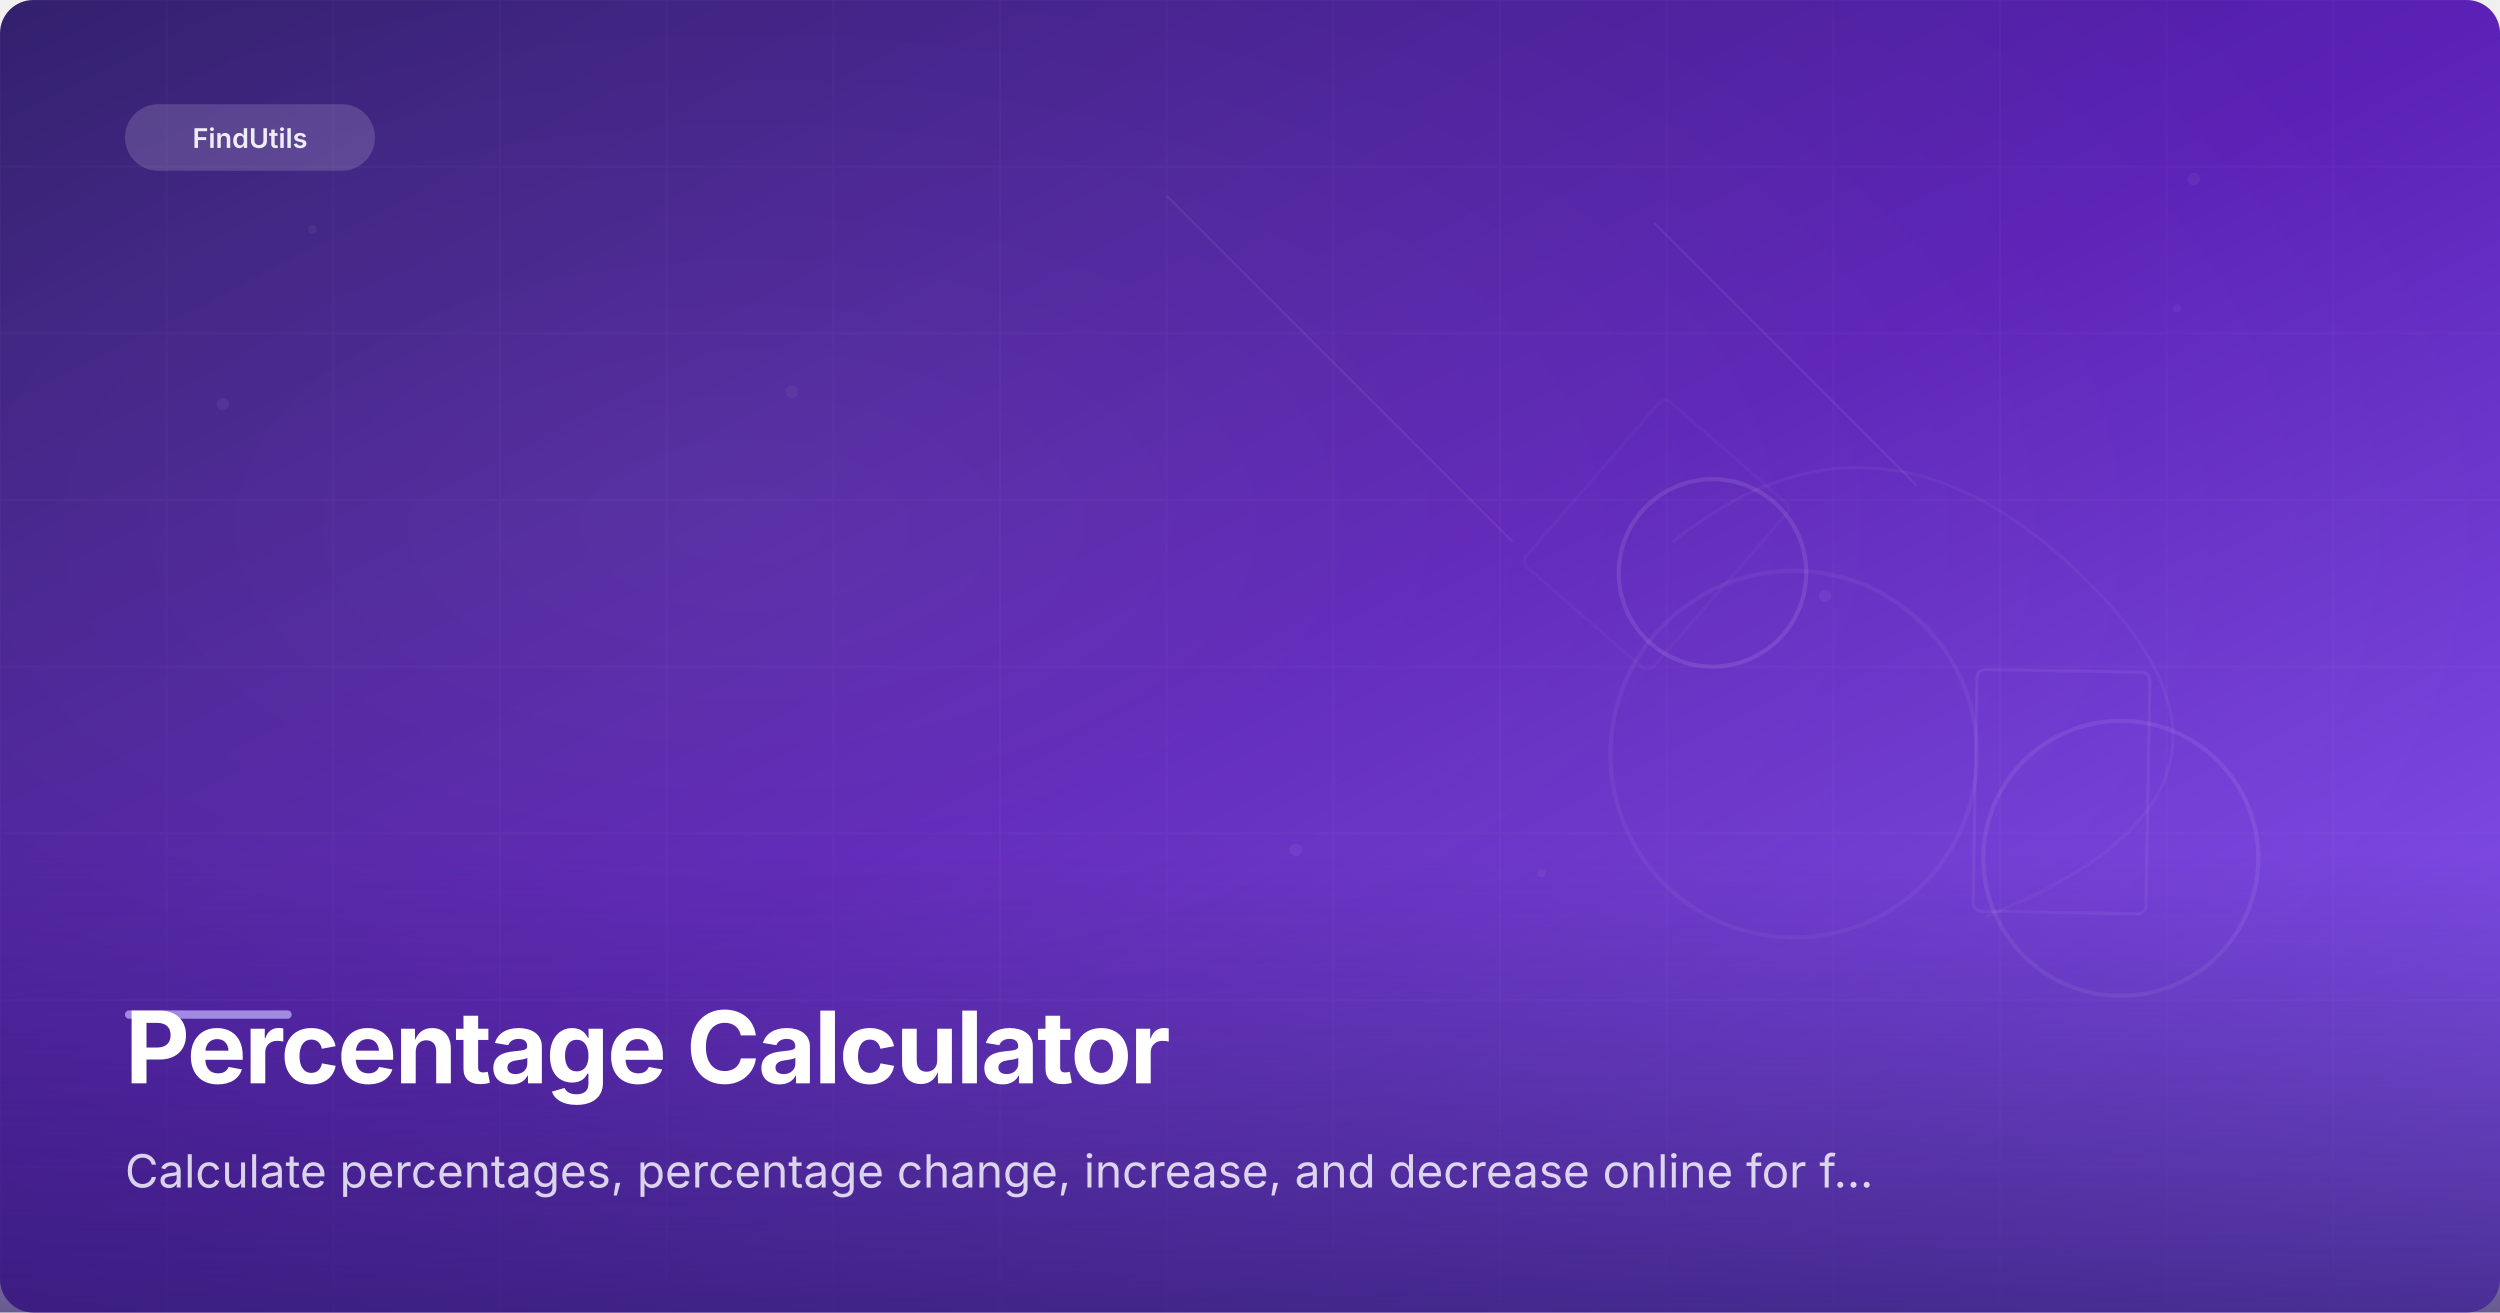
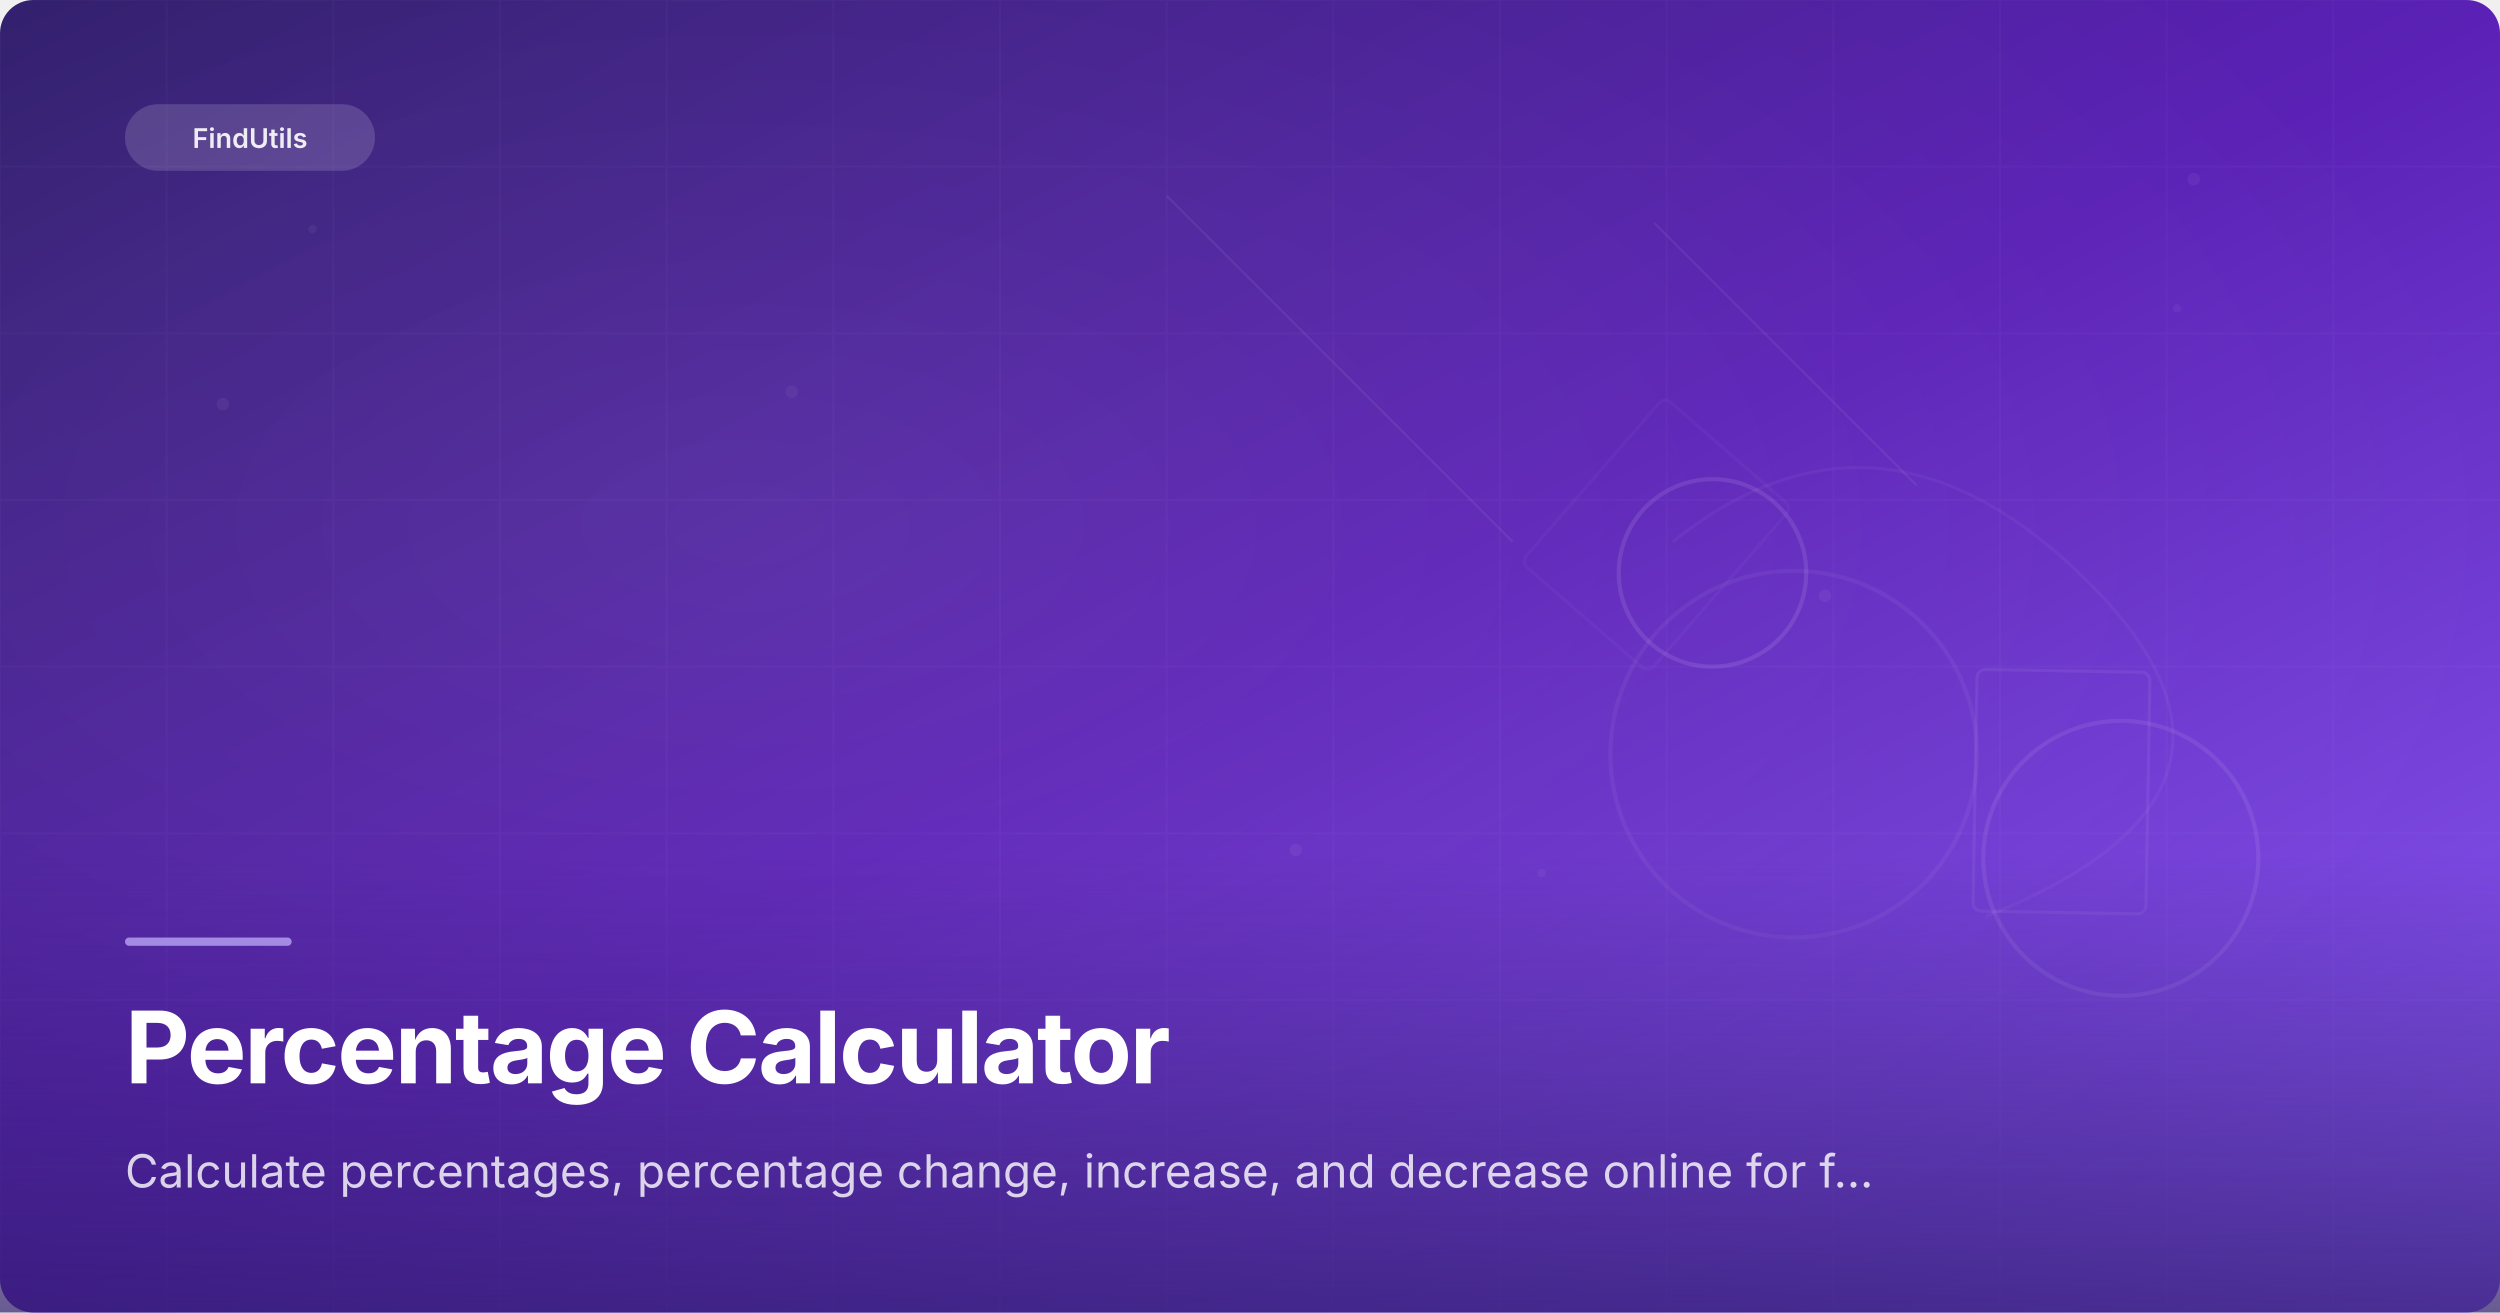
<svg xmlns="http://www.w3.org/2000/svg" width="1200" height="630" viewBox="0 0 1200 630">
  <defs>
    <linearGradient id="bg" x1="0%" y1="0%" x2="100%" y2="100%">
      <stop offset="0%" stop-color="#2d1b69" />
      <stop offset="50%" stop-color="#5b21b6" />
      <stop offset="100%" stop-color="#8b5cf6" />
    </linearGradient>
    <radialGradient id="glow" cx="30%" cy="40%" r="70%">
      <stop offset="0%" stop-color="white" stop-opacity="0.08" />
      <stop offset="100%" stop-color="white" stop-opacity="0" />
    </radialGradient>
    <linearGradient id="bottom-fade" x1="0%" y1="0%" x2="0%" y2="100%">
      <stop offset="0%" stop-color="#2d1b69" stop-opacity="0" />
      <stop offset="100%" stop-color="#2d1b69" stop-opacity="0.7" />
    </linearGradient>
  </defs>
  <rect width="1200" height="630" rx="16" fill="url(#bg)" />
  <rect width="1200" height="630" rx="16" fill="url(#glow)" />
  <g opacity="0.025">
    <line x1="0" y1="0" x2="0" y2="630" stroke="white" stroke-width="1" />
    <line x1="80" y1="0" x2="80" y2="630" stroke="white" stroke-width="1" />
    <line x1="160" y1="0" x2="160" y2="630" stroke="white" stroke-width="1" />
    <line x1="240" y1="0" x2="240" y2="630" stroke="white" stroke-width="1" />
    <line x1="320" y1="0" x2="320" y2="630" stroke="white" stroke-width="1" />
    <line x1="400" y1="0" x2="400" y2="630" stroke="white" stroke-width="1" />
    <line x1="480" y1="0" x2="480" y2="630" stroke="white" stroke-width="1" />
    <line x1="560" y1="0" x2="560" y2="630" stroke="white" stroke-width="1" />
    <line x1="640" y1="0" x2="640" y2="630" stroke="white" stroke-width="1" />
    <line x1="720" y1="0" x2="720" y2="630" stroke="white" stroke-width="1" />
    <line x1="800" y1="0" x2="800" y2="630" stroke="white" stroke-width="1" />
    <line x1="880" y1="0" x2="880" y2="630" stroke="white" stroke-width="1" />
    <line x1="960" y1="0" x2="960" y2="630" stroke="white" stroke-width="1" />
    <line x1="1040" y1="0" x2="1040" y2="630" stroke="white" stroke-width="1" />
    <line x1="1120" y1="0" x2="1120" y2="630" stroke="white" stroke-width="1" />
    <line x1="0" y1="0" x2="1200" y2="0" stroke="white" stroke-width="1" />
    <line x1="0" y1="80" x2="1200" y2="80" stroke="white" stroke-width="1" />
    <line x1="0" y1="160" x2="1200" y2="160" stroke="white" stroke-width="1" />
    <line x1="0" y1="240" x2="1200" y2="240" stroke="white" stroke-width="1" />
    <line x1="0" y1="320" x2="1200" y2="320" stroke="white" stroke-width="1" />
    <line x1="0" y1="400" x2="1200" y2="400" stroke="white" stroke-width="1" />
    <line x1="0" y1="480" x2="1200" y2="480" stroke="white" stroke-width="1" />
    <line x1="0" y1="560" x2="1200" y2="560" stroke="white" stroke-width="1" />
  </g>
  <g>
    <circle cx="1018" cy="412" r="66" fill="none" stroke="white" stroke-width="2" opacity="0.08" />
    <circle cx="861" cy="362" r="88" fill="none" stroke="white" stroke-width="2" opacity="0.05" />
    <circle cx="822" cy="275" r="45" fill="none" stroke="white" stroke-width="2" opacity="0.10" />
    <rect x="755" y="204" width="81" height="105" rx="4" fill="none" stroke="white" stroke-width="1.5" opacity="0.03" transform="rotate(41, 795, 256)" />
    <rect x="948" y="322" width="83" height="116" rx="4" fill="none" stroke="white" stroke-width="1.5" opacity="0.06" transform="rotate(1, 989, 380)" />
    <circle cx="740" cy="419" r="2" fill="white" opacity="0.05" />
    <circle cx="380" cy="188" r="3" fill="white" opacity="0.05" />
    <circle cx="150" cy="110" r="2" fill="white" opacity="0.05" />
    <circle cx="622" cy="408" r="3" fill="white" opacity="0.05" />
    <circle cx="107" cy="194" r="3" fill="white" opacity="0.05" />
    <circle cx="1053" cy="86" r="3" fill="white" opacity="0.05" />
    <circle cx="1045" cy="148" r="2" fill="white" opacity="0.05" />
    <circle cx="876" cy="286" r="3" fill="white" opacity="0.05" />
    <line x1="560" y1="94" x2="726" y2="260" stroke="white" stroke-width="1" opacity="0.07" />
    <line x1="794" y1="107" x2="920" y2="233" stroke="white" stroke-width="1" opacity="0.07" />
    <path d="M803 260 Q903 180 1003 280 Q1103 380 953 440" fill="none" stroke="white" stroke-width="1.5" opacity="0.04" />
  </g>
  <rect y="410" width="1200" height="220" fill="url(#bottom-fade)" />
  <g transform="translate(60, 50)">
    <rect width="120" height="32" rx="16" fill="white" opacity="0.15" />
    <text x="60" y="21" text-anchor="middle" font-family="system-ui, -apple-system, sans-serif" font-size="13" font-weight="600" fill="white" opacity="0.9">FindUtils</text>
  </g>
-   <rect x="60" y="485" width="80" height="4" rx="2" fill="#c4b5fd" opacity="0.7" />
+   <rect x="60" y="450" width="80" height="4" rx="2" fill="#c4b5fd" opacity="0.7" />
  <text x="60" y="520" font-family="system-ui, -apple-system, sans-serif" font-size="48" font-weight="700" fill="white" letter-spacing="-1">
    Percentage Calculator
  </text>
  <text x="60" y="570" font-family="system-ui, -apple-system, sans-serif" font-size="22" fill="white" opacity="0.8">
    Calculate percentages, percentage change, increase, and decrease online for f...
  </text>
</svg>
